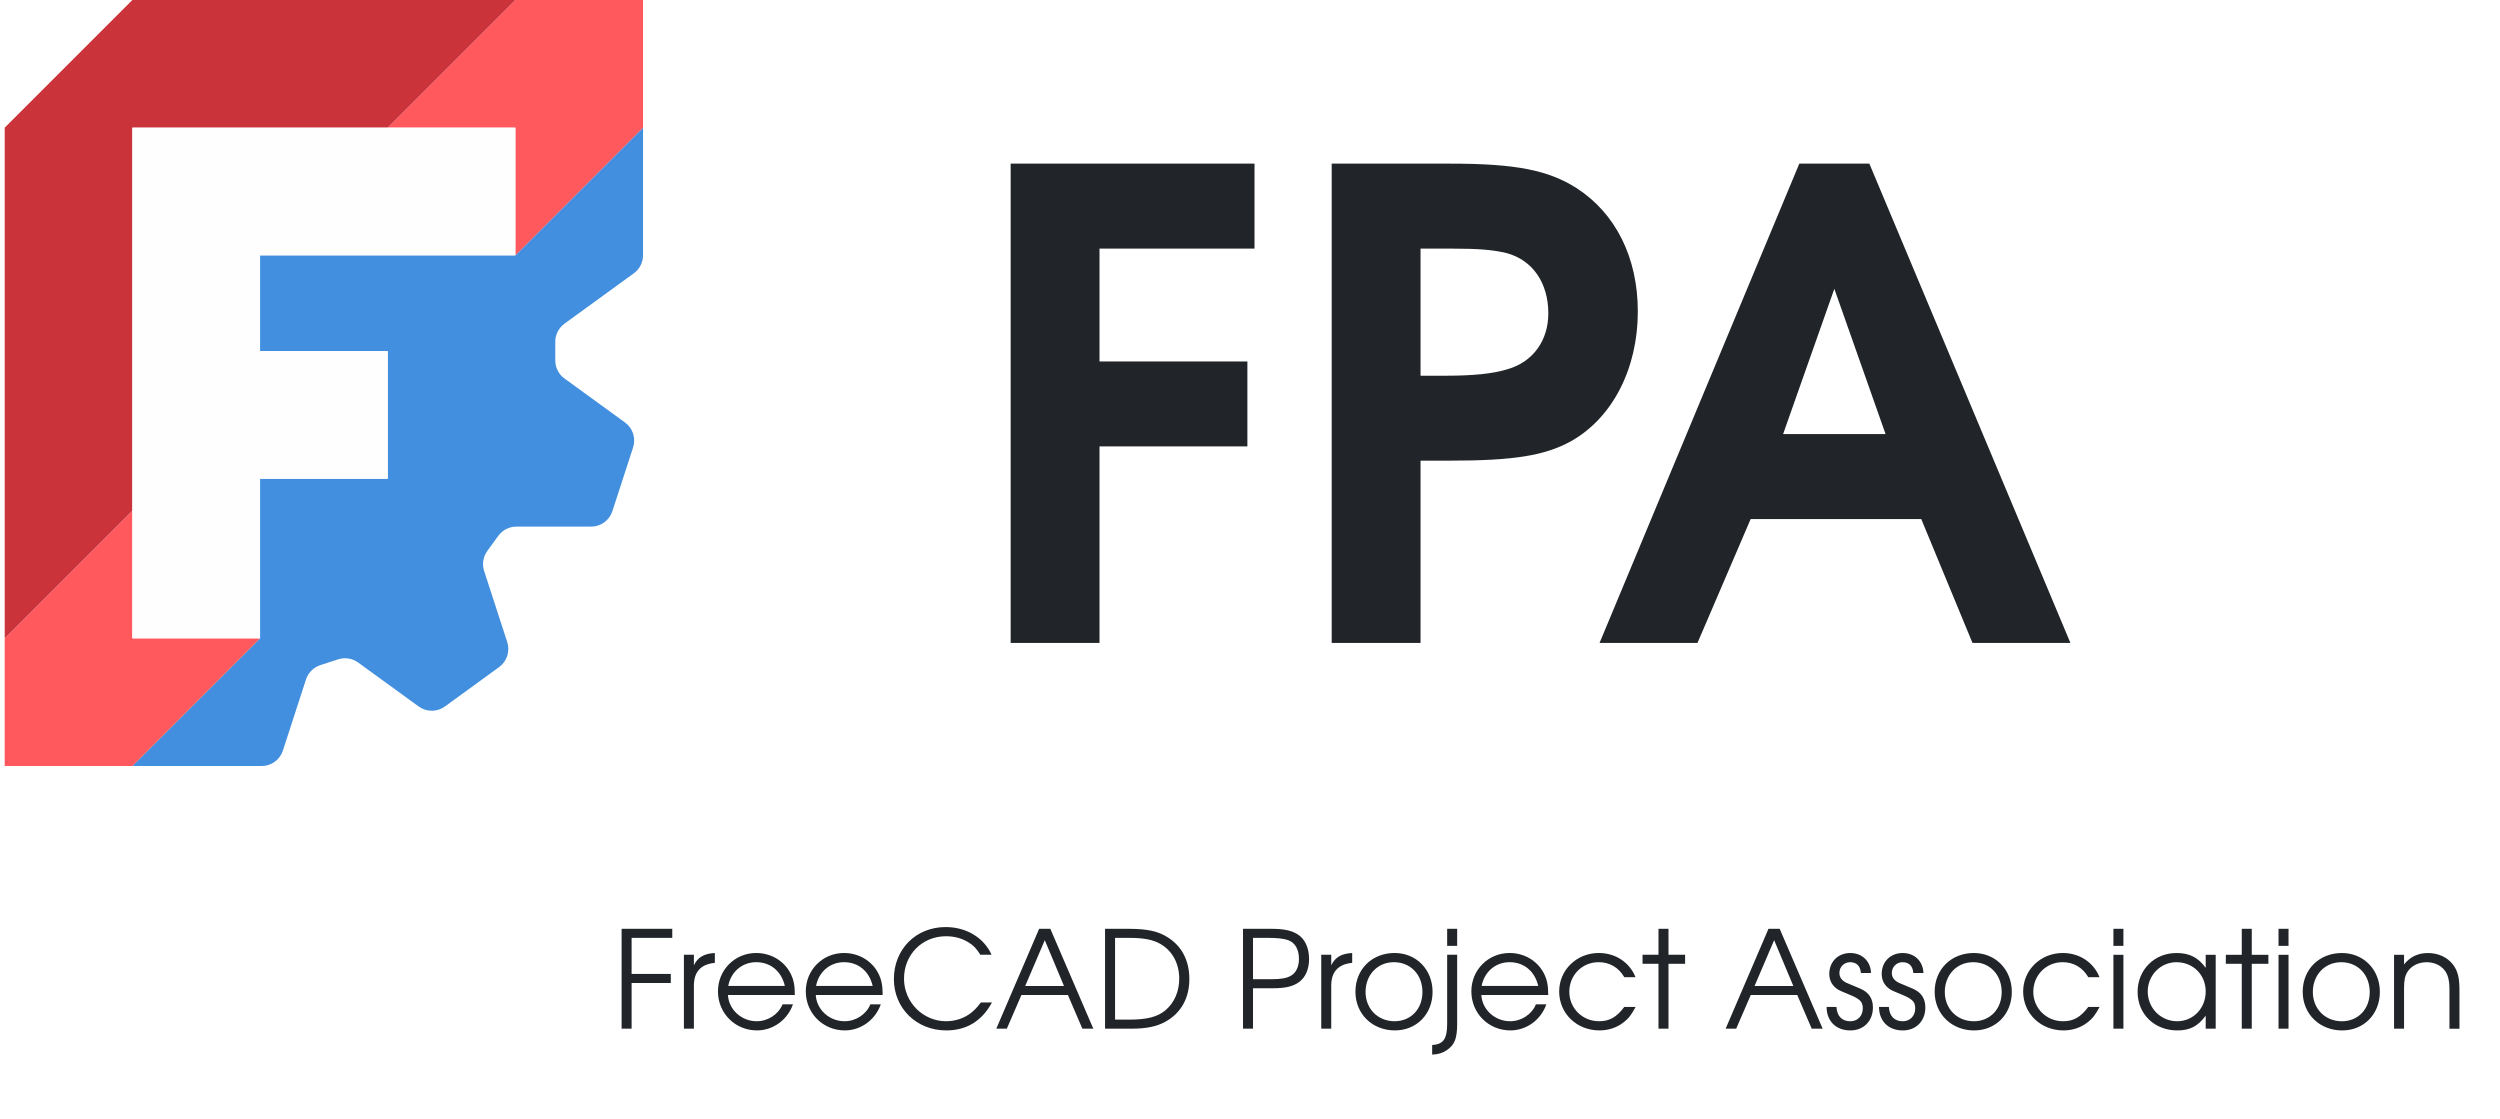
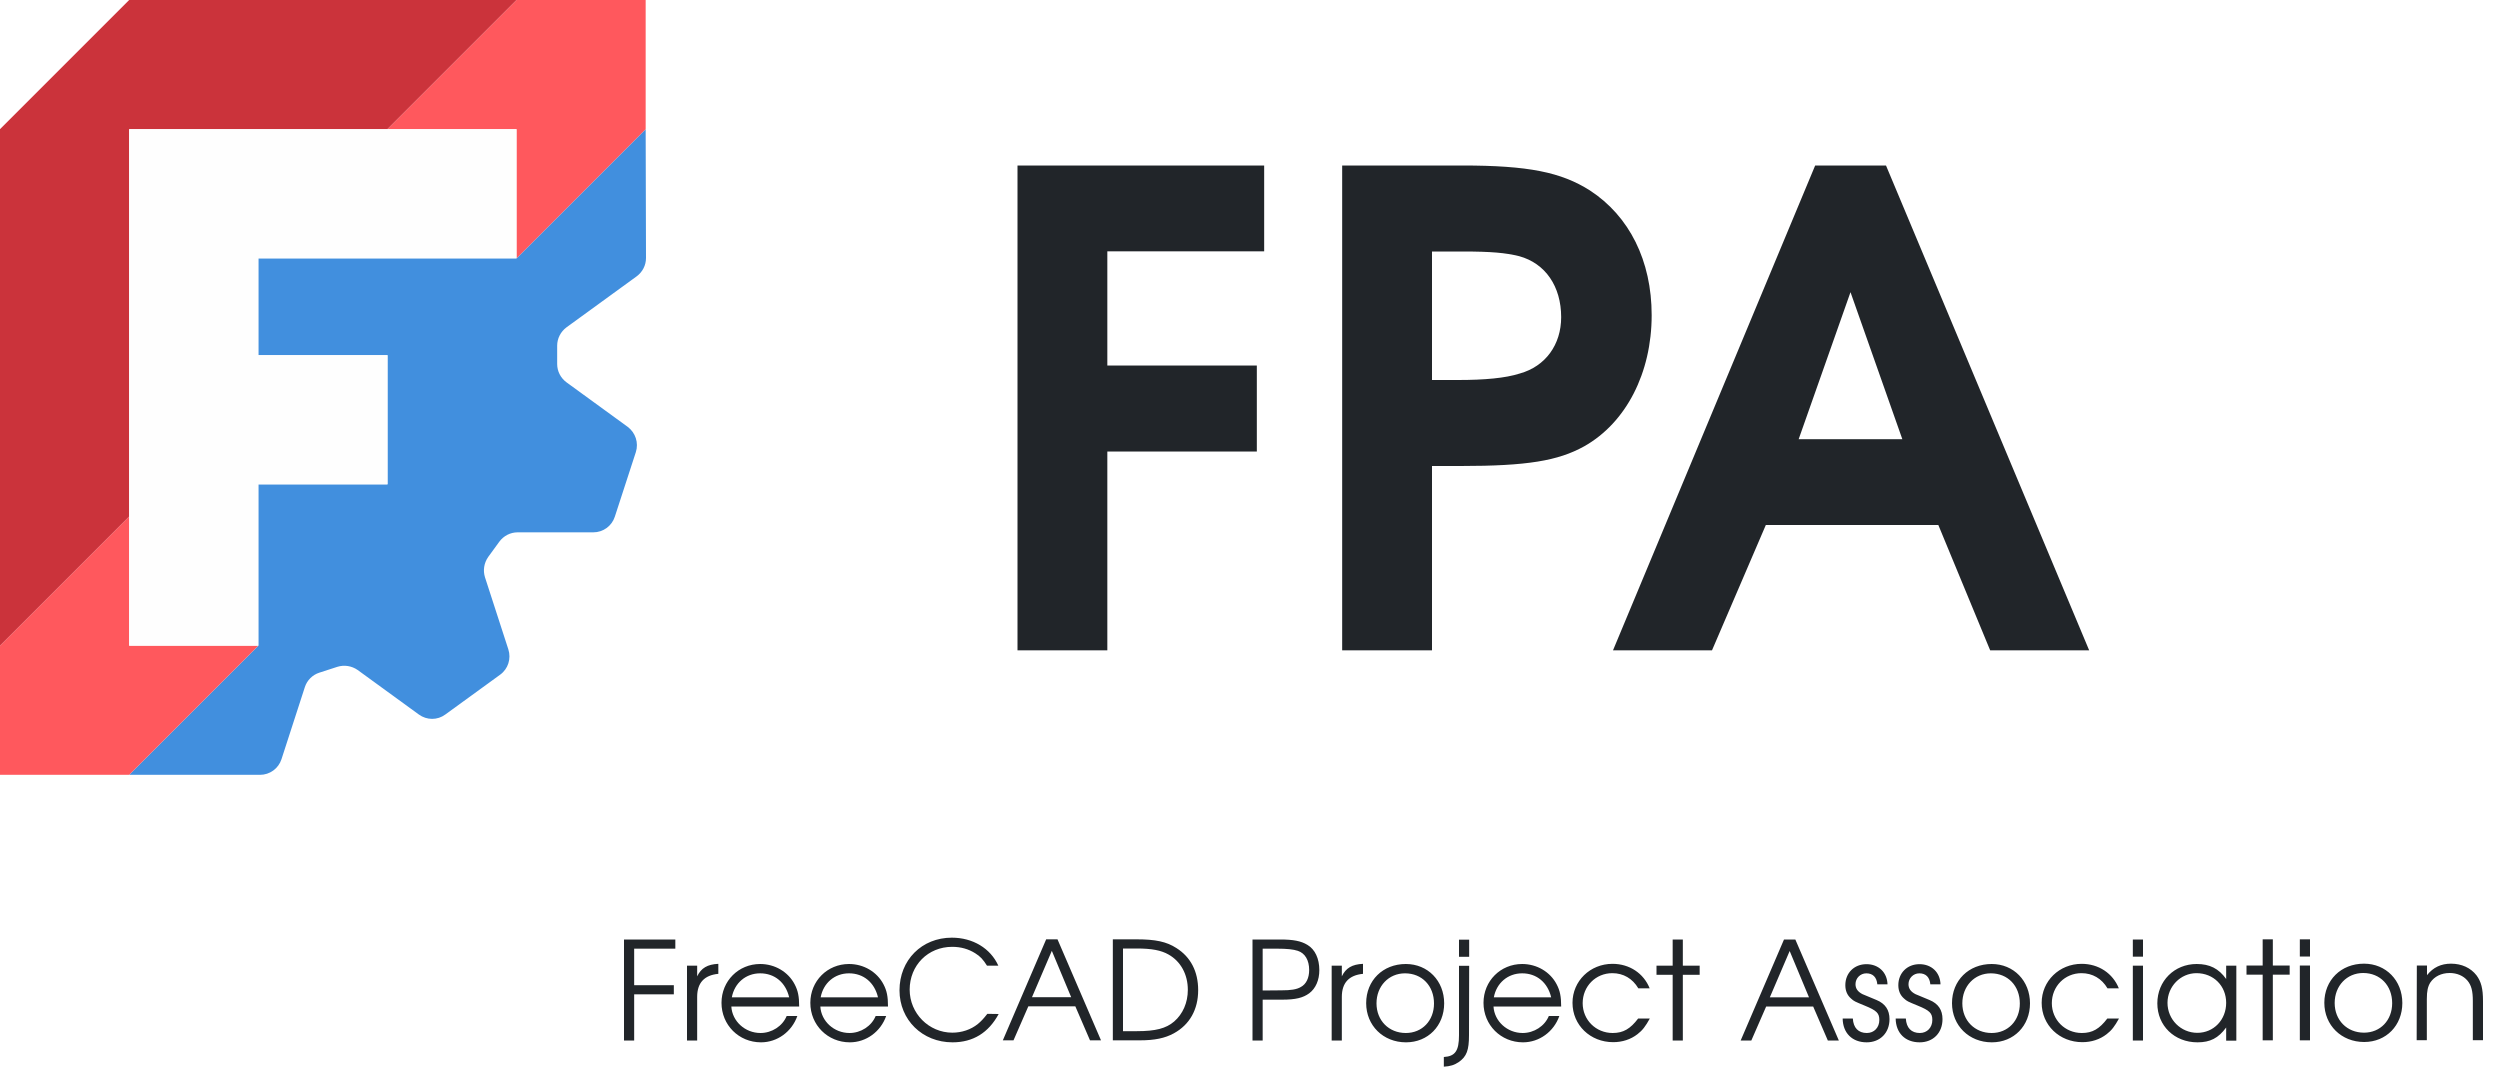
- <svg xmlns="http://www.w3.org/2000/svg" version="1.1" id="svg1121" x="0px" y="0px" viewBox="0 0 246.7 110.4" style="enable-background:new 0 0 246.7 110.4;" xml:space="preserve">
-   <defs id="defs31" />
-   <style type="text/css" id="style1">
- 	
- 		.st0{fill-rule:evenodd;clip-rule:evenodd;fill:url(#path3659-5-9-6-6_00000062159559406065373850000005023399515258205082_);stroke:#000137;stroke-width:2.812;stroke-linecap:round;stroke-linejoin:round;stroke-miterlimit:11.339;}
- 	.st1{fill:none;stroke:#729FCF;stroke-width:2.812;stroke-linecap:round;stroke-linejoin:round;stroke-miterlimit:11.339;}
- 	
- 		.st2{fill-rule:evenodd;clip-rule:evenodd;fill:url(#rect3663-8-7-7-1_00000045601676350928402770000017772596137064687295_);stroke:#280000;stroke-width:2.812;stroke-miterlimit:11.339;}
- 	.st3{fill:none;stroke:#EF2929;stroke-width:2.812;stroke-miterlimit:11.339;}
- 	.st4{enable-background:new    ;}
- </style>
-   <g id="layer1" transform="translate(-38.26597,-166.5319)">
-     <g id="text32-2" style="font-size:13.333px;font-family:Evolventa;-inkscape-font-specification:'Evolventa, Normal';font-variant-ligatures:no-common-ligatures;fill:#212529;stroke-width:2;stroke-linecap:round;stroke-linejoin:round" aria-label="FreeCAD Project Association">
-       <path d="m 99.606,268.04 h 0.987 v -4.507 h 3.867 v -0.893 h -3.867 v -3.56 h 4.013 v -0.893 h -5 z m 6.147,0 h 0.987 v -4.253 c 0,-1.36 0.693,-2.107 2.067,-2.24 v -0.973 c -1.053,0.053 -1.68,0.413 -2.067,1.213 v -1.04 h -0.987 z m 10.947,-3.32 c 0,-0.973 -0.12,-1.547 -0.44,-2.16 -0.64,-1.227 -1.933,-1.987 -3.373,-1.987 -2.107,0 -3.773,1.667 -3.773,3.787 0,2.16 1.693,3.853 3.853,3.853 1.587,0 3.013,-1.04 3.547,-2.573 h -1.027 c -0.413,1 -1.44,1.667 -2.547,1.667 -1.507,0 -2.76,-1.147 -2.84,-2.587 z m -6.573,-0.893 c 0.267,-1.4 1.373,-2.347 2.76,-2.347 1.413,0 2.493,0.893 2.827,2.347 z m 15.24,0.893 c 0,-0.973 -0.12,-1.547 -0.44,-2.16 -0.64,-1.227 -1.933,-1.987 -3.373,-1.987 -2.107,0 -3.773,1.667 -3.773,3.787 0,2.16 1.693,3.853 3.853,3.853 1.587,0 3.013,-1.04 3.547,-2.573 h -1.027 c -0.413,1 -1.44,1.667 -2.547,1.667 -1.507,0 -2.76,-1.147 -2.84,-2.587 z m -6.573,-0.893 c 0.267,-1.4 1.373,-2.347 2.76,-2.347 1.413,0 2.493,0.893 2.827,2.347 z" id="path4" />
-       <path d="m 135.06,265.454 c -0.387,0.507 -0.627,0.747 -0.933,1 -0.68,0.547 -1.573,0.853 -2.493,0.853 -2.293,0 -4.16,-1.88 -4.16,-4.2 0,-2.373 1.787,-4.187 4.147,-4.187 0.84,0 1.6,0.213 2.253,0.627 0.467,0.293 0.747,0.587 1.133,1.2 h 1.107 c -0.76,-1.693 -2.493,-2.733 -4.533,-2.733 -2.933,0 -5.107,2.187 -5.107,5.133 0,2.88 2.227,5.067 5.173,5.067 2,0 3.52,-0.933 4.507,-2.76 z m 1.52,2.587 h 1.04 l 1.44,-3.32 h 4.587 l 1.427,3.32 h 1.08 l -4.24,-9.853 h -1.107 z m 2.853,-4.213 1.933,-4.52 1.893,4.52 z m 7.88,4.213 h 2.653 c 1.427,0 2.44,-0.213 3.293,-0.68 1.547,-0.853 2.373,-2.333 2.373,-4.213 0,-1.813 -0.733,-3.24 -2.133,-4.12 -0.96,-0.613 -2.027,-0.84 -3.867,-0.84 h -2.32 z m 0.987,-0.893 v -8.067 h 1.373 c 1.44,0 2.36,0.173 3.08,0.587 1.187,0.667 1.88,1.933 1.88,3.44 0,1.253 -0.48,2.36 -1.333,3.093 -0.8,0.68 -1.827,0.947 -3.627,0.947 z" id="path5" />
-       <path d="m 160.926,268.04 h 0.987 v -3.987 h 1.893 c 1.333,0 2.053,-0.173 2.653,-0.613 0.64,-0.467 0.987,-1.28 0.987,-2.267 0,-1.133 -0.427,-2.027 -1.173,-2.467 -0.613,-0.373 -1.36,-0.52 -2.627,-0.52 h -2.72 z m 0.987,-4.88 v -4.08 h 1.4 c 0.973,0 1.587,0.067 2.027,0.213 0.707,0.227 1.107,0.907 1.107,1.867 0,0.773 -0.293,1.387 -0.813,1.667 -0.413,0.24 -0.987,0.333 -1.893,0.333 z m 6.733,4.88 h 0.987 v -4.253 c 0,-1.36 0.693,-2.107 2.067,-2.24 v -0.973 c -1.053,0.053 -1.68,0.413 -2.067,1.213 v -1.04 h -0.987 z m 7.24,-7.467 c -2.24,0 -3.867,1.613 -3.867,3.827 0,2.187 1.667,3.813 3.893,3.813 2.147,0 3.72,-1.613 3.72,-3.8 0,-2.2 -1.6,-3.84 -3.747,-3.84 z m -0.08,0.907 c 1.653,0 2.827,1.227 2.827,2.947 0,1.68 -1.147,2.88 -2.747,2.88 -1.653,0 -2.867,-1.227 -2.867,-2.893 0,-1.68 1.187,-2.933 2.787,-2.933 z m 6.253,-0.733 h -0.987 v 6.787 c 0,1.52 -0.373,2.053 -1.48,2.12 v 0.947 c 0.613,-0.027 1.04,-0.16 1.467,-0.453 0.76,-0.533 1,-1.147 1,-2.613 z m -0.987,-0.88 h 0.987 v -1.68 h -0.987 z m 9.973,4.853 c 0,-0.973 -0.12,-1.547 -0.44,-2.16 -0.64,-1.227 -1.933,-1.987 -3.373,-1.987 -2.107,0 -3.773,1.667 -3.773,3.787 0,2.16 1.693,3.853 3.853,3.853 1.587,0 3.013,-1.04 3.547,-2.573 h -1.027 c -0.413,1 -1.44,1.667 -2.547,1.667 -1.507,0 -2.76,-1.147 -2.84,-2.587 z m -6.573,-0.893 c 0.267,-1.4 1.373,-2.347 2.76,-2.347 1.413,0 2.493,0.893 2.827,2.347 z m 14.08,2.067 c -0.76,1.013 -1.453,1.413 -2.493,1.413 -1.64,0 -2.933,-1.28 -2.933,-2.907 0,-1.64 1.267,-2.92 2.893,-2.92 1.08,0 1.973,0.52 2.533,1.48 h 1.107 c -0.587,-1.467 -1.973,-2.387 -3.627,-2.387 -2.187,0 -3.907,1.68 -3.907,3.8 0,2.173 1.733,3.84 3.973,3.84 0.88,0 1.707,-0.267 2.373,-0.787 0.493,-0.373 0.787,-0.76 1.2,-1.533 z m 3.373,2.147 h 0.987 v -6.4 h 1.64 v -0.893 h -1.64 v -2.56 h -0.987 v 2.56 h -1.573 v 0.893 h 1.573 z m 6.627,0 h 1.04 l 1.44,-3.32 h 4.587 l 1.427,3.32 h 1.08 l -4.24,-9.853 h -1.107 z m 2.853,-4.213 1.933,-4.52 1.893,4.52 z m 7.107,2.067 c 0.013,1.413 0.933,2.32 2.347,2.32 1.32,0 2.227,-0.933 2.227,-2.267 0,-0.893 -0.413,-1.507 -1.267,-1.867 -1.093,-0.453 -1.147,-0.48 -1.36,-0.573 -0.467,-0.24 -0.68,-0.547 -0.68,-0.973 0,-0.587 0.467,-1.053 1.053,-1.053 0.64,0 1.013,0.373 1.067,1.067 h 1 c -0.04,-1.173 -0.88,-1.973 -2.053,-1.973 -1.2,0 -2.067,0.867 -2.067,2.053 0,0.533 0.187,0.973 0.547,1.307 0.307,0.28 0.32,0.28 1.347,0.707 1.147,0.467 1.413,0.733 1.413,1.4 0,0.733 -0.507,1.267 -1.227,1.267 -0.827,0 -1.32,-0.507 -1.373,-1.413 z m 5.173,0 c 0.013,1.413 0.933,2.32 2.347,2.32 1.32,0 2.227,-0.933 2.227,-2.267 0,-0.893 -0.413,-1.507 -1.267,-1.867 -1.093,-0.453 -1.147,-0.48 -1.36,-0.573 -0.467,-0.24 -0.68,-0.547 -0.68,-0.973 0,-0.587 0.467,-1.053 1.053,-1.053 0.64,0 1.013,0.373 1.067,1.067 h 1 c -0.04,-1.173 -0.88,-1.973 -2.053,-1.973 -1.2,0 -2.067,0.867 -2.067,2.053 0,0.533 0.187,0.973 0.547,1.307 0.307,0.28 0.32,0.28 1.347,0.707 1.147,0.467 1.413,0.733 1.413,1.4 0,0.733 -0.507,1.267 -1.227,1.267 -0.827,0 -1.32,-0.507 -1.373,-1.413 z m 9.36,-5.32 c -2.24,0 -3.867,1.613 -3.867,3.827 0,2.187 1.667,3.813 3.893,3.813 2.147,0 3.72,-1.613 3.72,-3.8 0,-2.2 -1.6,-3.84 -3.747,-3.84 z m -0.08,0.907 c 1.653,0 2.827,1.227 2.827,2.947 0,1.68 -1.147,2.88 -2.747,2.88 -1.653,0 -2.867,-1.227 -2.867,-2.893 0,-1.68 1.187,-2.933 2.787,-2.933 z m 11.373,4.413 c -0.76,1.013 -1.453,1.413 -2.493,1.413 -1.64,0 -2.933,-1.28 -2.933,-2.907 0,-1.64 1.267,-2.92 2.893,-2.92 1.08,0 1.973,0.52 2.533,1.48 h 1.107 c -0.587,-1.467 -1.973,-2.387 -3.627,-2.387 -2.187,0 -3.907,1.68 -3.907,3.8 0,2.173 1.733,3.84 3.973,3.84 0.88,0 1.707,-0.267 2.373,-0.787 0.493,-0.373 0.787,-0.76 1.2,-1.533 z m 2.48,2.147 h 0.987 v -7.293 h -0.987 z m 0,-8.173 h 0.987 v -1.68 h -0.987 z m 10.093,0.88 h -0.987 v 1.293 c -0.733,-1.027 -1.613,-1.467 -2.88,-1.467 -2.187,0 -3.84,1.653 -3.84,3.84 0,2.187 1.667,3.8 3.92,3.8 1.24,0 2.027,-0.413 2.8,-1.453 v 1.28 h 0.987 z m -3.88,0.733 c 1.653,0 2.893,1.24 2.893,2.893 0,1.653 -1.227,2.933 -2.813,2.933 -1.613,0 -2.907,-1.293 -2.907,-2.933 0,-1.6 1.267,-2.893 2.827,-2.893 z m 6.453,6.56 h 0.987 v -6.4 h 1.64 v -0.893 h -1.64 v -2.56 h -0.987 v 2.56 h -1.573 v 0.893 h 1.573 z m 3.627,0 h 0.987 v -7.293 h -0.987 z m 0,-8.173 h 0.987 v -1.68 h -0.987 z m 6.253,0.707 c -2.24,0 -3.867,1.613 -3.867,3.827 0,2.187 1.667,3.813 3.893,3.813 2.147,0 3.72,-1.613 3.72,-3.8 0,-2.2 -1.6,-3.84 -3.747,-3.84 z m -0.08,0.907 c 1.653,0 2.827,1.227 2.827,2.947 0,1.68 -1.147,2.88 -2.747,2.88 -1.653,0 -2.867,-1.227 -2.867,-2.893 0,-1.68 1.187,-2.933 2.787,-2.933 z m 5.227,6.56 h 0.987 v -4.013 c 0,-0.787 0.093,-1.213 0.347,-1.613 0.387,-0.587 1.08,-0.933 1.88,-0.933 0.707,0 1.333,0.267 1.733,0.747 0.373,0.453 0.52,1 0.52,1.987 v 3.827 h 0.987 v -3.827 c 0,-1.227 -0.173,-1.88 -0.64,-2.507 -0.573,-0.733 -1.453,-1.133 -2.48,-1.133 -0.96,0 -1.733,0.36 -2.347,1.12 v -0.947 h -0.987 z" id="path6" />
-     </g>
-     <g id="g32" transform="matrix(0.8,0,0,0.8,-2.637907,31.01661)" style="stroke-width:1.25">
-       <path d="m 130.45,185.141 -15.747,15.749 H 83.207 v 11.81 h 15.747 v 15.749 H 83.207 v 19.684 l -15.749,15.749 h 15.946 c 1.194,0 2.252,-0.769 2.62,-1.904 l 2.85,-8.773 c 0.273,-0.839 0.931,-1.495 1.77,-1.768 l 2.191,-0.712 c 0.839,-0.273 1.758,-0.128 2.472,0.391 l 7.461,5.422 c 0.966,0.702 2.275,0.702 3.241,0 l 6.687,-4.86 c 0.966,-0.702 1.37,-1.945 1.001,-3.08 l -2.85,-8.773 c -0.273,-0.839 -0.126,-1.758 0.393,-2.472 l 1.355,-1.864 c 0.518,-0.714 1.346,-1.137 2.228,-1.137 l 9.224,0.002 c 1.194,4e-5 2.252,-0.771 2.62,-1.906 l 2.555,-7.861 c 0.369,-1.136 -0.035,-2.381 -1.001,-3.082 l -7.463,-5.422 c -0.714,-0.519 -1.135,-1.346 -1.135,-2.228 v -2.305 c 7e-5,-0.882 0.421,-1.711 1.135,-2.23 l 8.555,-6.215 c 0.714,-0.519 1.135,-1.348 1.135,-2.23 z" style="fill:#418fde;fill-opacity:1;fill-rule:evenodd;stroke:none;stroke-width:3.307;stroke-linecap:square" id="path8-3" />
-       <path id="path7-6" style="display:inline;fill:#ff585d;fill-opacity:1;fill-rule:evenodd;stroke:none;stroke-width:3.307;stroke-linecap:square" d="m 114.702,169.394 -15.748,15.748 h 15.748 v 15.748 l 15.748,-15.748 v -15.748 z m -47.244,62.992 -15.748,15.748 v 15.748 h 15.748 L 83.206,248.134 H 67.458 Z" />
-       <path d="m 67.458,169.394 -15.748,15.748 v 62.992 l 15.748,-15.748 v -47.244 h 31.496 l 15.748,-15.748 z" style="fill:#cb333b;fill-rule:evenodd;stroke-width:3.307;stroke-linecap:square" id="path3" />
-       <path d="M 67.458,248.133 H 83.207 V 228.45 H 98.954 V 212.7 H 83.207 V 200.89 H 114.703 V 185.141 H 67.458 Z" style="fill:#fefefe;fill-opacity:1;fill-rule:evenodd;stroke:none;stroke-width:3.307;stroke-linecap:square" id="path9-6" />
-     </g>
-     <path d="m 137.998,229.975 h 8.768 v -19.392 h 14.592 v -8.384 h -14.592 v -11.136 h 15.296 v -8.384 h -24.064 z m 31.68,0 h 8.768 v -17.984 h 2.816 c 6.464,0 9.472,-0.512 12.032,-1.92 4.096,-2.304 6.592,-7.168 6.592,-12.8 0,-5.312 -2.176,-9.664 -6.016,-12.16 -2.816,-1.792 -6.016,-2.432 -12.48,-2.432 h -11.712 z m 8.768,-26.368 v -12.544 h 2.944 c 2.88,0 4.224,0.128 5.568,0.448 2.56,0.704 4.096,2.944 4.096,5.952 0,2.688 -1.536,4.8 -4.032,5.504 -1.408,0.448 -3.456,0.64 -6.016,0.64 z m 17.664,26.368 h 9.664 l 5.248,-12.224 h 16.832 l 5.056,12.224 h 9.664 l -19.84,-47.296 h -6.912 z m 18.112,-20.608 5.056,-14.336 5.056,14.336 z" id="text32" style="font-weight:bold;font-size:64px;font-family:Evolventa;-inkscape-font-specification:'Evolventa, Bold';font-variant-ligatures:no-common-ligatures;fill:#212529;stroke-width:2;stroke-linecap:round;stroke-linejoin:round" aria-label="FPA" />
-   </g>
+ <svg xmlns="http://www.w3.org/2000/svg" height="12rem" viewBox="0 0 150 64">
+   <path style="font-size:13.333px;font-family:Evolventa;-inkscape-font-specification:'Evolventa, Normal';font-variant-ligatures:no-common-ligatures;fill:#212529;stroke-width:2;stroke-linecap:round;stroke-linejoin:round" d="m 37.44,62.43 h 0.61 v -2.77 h 2.38 v -0.55 h -2.38 v -2.19 h 2.47 v -0.55 H 37.44 Z m 3.78,0 h 0.61 v -2.62 c 0,-0.84 0.43,-1.3 1.27,-1.38 v -0.6 c -0.65,0.03 -1.03,0.25 -1.27,0.75 v -0.64 h -0.61 z m 6.73,-2.04 c 0,-0.6 -0.07,-0.95 -0.27,-1.33 -0.39,-0.75 -1.19,-1.22 -2.07,-1.22 -1.3,0 -2.32,1.02 -2.32,2.33 0,1.33 1.04,2.37 2.37,2.37 0.98,0 1.85,-0.64 2.18,-1.58 H 47.2 c -0.25,0.61 -0.89,1.02 -1.57,1.02 -0.93,0 -1.7,-0.71 -1.75,-1.59 z m -4.04,-0.55 c 0.16,-0.86 0.84,-1.44 1.7,-1.44 0.87,0 1.53,0.55 1.74,1.44 z m 9.37,0.55 c 0,-0.6 -0.07,-0.95 -0.27,-1.33 -0.39,-0.75 -1.19,-1.22 -2.07,-1.22 -1.3,0 -2.32,1.02 -2.32,2.33 0,1.33 1.04,2.37 2.37,2.37 0.98,0 1.85,-0.64 2.18,-1.58 h -0.63 c -0.25,0.61 -0.89,1.02 -1.57,1.02 -0.93,0 -1.7,-0.71 -1.75,-1.59 z m -4.04,-0.55 c 0.16,-0.86 0.84,-1.44 1.7,-1.44 0.87,0 1.53,0.55 1.74,1.44 z" />
+   <path style="font-size:13.333px;font-family:Evolventa;-inkscape-font-specification:'Evolventa, Normal';font-variant-ligatures:no-common-ligatures;fill:#212529;stroke-width:2;stroke-linecap:round;stroke-linejoin:round" d="m 59.24,60.83 c -0.24,0.31 -0.39,0.46 -0.57,0.61 -0.42,0.34 -0.97,0.52 -1.53,0.52 -1.41,0 -2.56,-1.16 -2.56,-2.58 0,-1.46 1.1,-2.57 2.55,-2.57 0.52,0 0.98,0.13 1.39,0.39 0.29,0.18 0.46,0.36 0.7,0.74 h 0.68 c -0.47,-1.04 -1.53,-1.68 -2.79,-1.68 -1.8,0 -3.14,1.34 -3.14,3.16 0,1.77 1.37,3.12 3.18,3.12 1.23,0 2.16,-0.57 2.77,-1.7 z m 0.93,1.59 h 0.64 l 0.89,-2.04 h 2.82 l 0.88,2.04 h 0.66 l -2.61,-6.06 h -0.68 z m 1.75,-2.59 1.19,-2.78 1.16,2.78 z m 4.85,2.59 h 1.63 c 0.88,0 1.5,-0.13 2.03,-0.42 0.95,-0.52 1.46,-1.43 1.46,-2.59 0,-1.12 -0.45,-1.99 -1.31,-2.53 -0.59,-0.38 -1.25,-0.52 -2.38,-0.52 h -1.43 z m 0.61,-0.55 v -4.96 h 0.84 c 0.89,0 1.45,0.11 1.89,0.36 0.73,0.41 1.16,1.19 1.16,2.12 0,0.77 -0.3,1.45 -0.82,1.9 -0.49,0.42 -1.12,0.58 -2.23,0.58 z" />
+   <path style="font-size:13.333px;font-family:Evolventa;-inkscape-font-specification:'Evolventa, Normal';font-variant-ligatures:no-common-ligatures;fill:#212529;stroke-width:2;stroke-linecap:round;stroke-linejoin:round" d="m 75.15,62.43 h 0.61 v -2.45 h 1.16 c 0.82,0 1.26,-0.11 1.63,-0.38 0.39,-0.29 0.61,-0.79 0.61,-1.39 0,-0.7 -0.26,-1.25 -0.72,-1.52 -0.38,-0.23 -0.84,-0.32 -1.62,-0.32 h -1.67 z m 0.61,-3 v -2.51 h 0.86 c 0.6,0 0.98,0.04 1.25,0.13 0.43,0.14 0.68,0.56 0.68,1.15 0,0.48 -0.18,0.85 -0.5,1.02 -0.25,0.15 -0.61,0.2 -1.16,0.2 z m 4.14,3 h 0.61 v -2.62 c 0,-0.84 0.43,-1.3 1.27,-1.38 v -0.6 c -0.65,0.03 -1.03,0.25 -1.27,0.75 v -0.64 h -0.61 z m 4.45,-4.59 c -1.38,0 -2.38,0.99 -2.38,2.35 0,1.34 1.02,2.35 2.39,2.35 1.32,0 2.29,-0.99 2.29,-2.34 0,-1.35 -0.98,-2.36 -2.3,-2.36 z m -0.05,0.56 c 1.02,0 1.74,0.75 1.74,1.81 0,1.03 -0.71,1.77 -1.69,1.77 -1.02,0 -1.76,-0.75 -1.76,-1.78 0,-1.03 0.73,-1.8 1.71,-1.8 z m 3.85,-0.45 h -0.61 v 4.17 c 0,0.93 -0.23,1.26 -0.91,1.3 V 64 c 0.38,-0.02 0.64,-0.1 0.9,-0.28 0.47,-0.33 0.61,-0.71 0.61,-1.61 z m -0.61,-0.54 h 0.61 v -1.03 h -0.61 z m 6.13,2.98 c 0,-0.6 -0.07,-0.95 -0.27,-1.33 -0.39,-0.75 -1.19,-1.22 -2.07,-1.22 -1.3,0 -2.32,1.02 -2.32,2.33 0,1.33 1.04,2.37 2.37,2.37 0.98,0 1.85,-0.64 2.18,-1.58 h -0.63 c -0.25,0.61 -0.89,1.02 -1.57,1.02 -0.93,0 -1.7,-0.71 -1.75,-1.59 z m -4.04,-0.55 c 0.16,-0.86 0.84,-1.44 1.7,-1.44 0.87,0 1.53,0.55 1.74,1.44 z m 8.66,1.27 c -0.47,0.62 -0.89,0.87 -1.53,0.87 -1.01,0 -1.8,-0.79 -1.8,-1.79 0,-1.01 0.78,-1.8 1.78,-1.8 0.66,0 1.21,0.32 1.56,0.91 h 0.68 c -0.36,-0.9 -1.21,-1.47 -2.23,-1.47 -1.34,0 -2.4,1.03 -2.4,2.34 0,1.34 1.07,2.36 2.44,2.36 0.54,0 1.05,-0.16 1.46,-0.48 0.3,-0.23 0.48,-0.47 0.74,-0.94 z m 2.07,1.32 h 0.61 v -3.94 h 1.01 v -0.55 h -1.01 v -1.57 h -0.61 v 1.57 h -0.97 v 0.55 h 0.97 z m 4.08,0 h 0.64 l 0.89,-2.04 h 2.82 l 0.88,2.04 h 0.66 l -2.61,-6.06 h -0.68 z m 1.75,-2.59 1.19,-2.78 1.16,2.78 z m 4.37,1.27 c 0.01,0.87 0.57,1.43 1.44,1.43 0.81,0 1.37,-0.57 1.37,-1.39 0,-0.55 -0.25,-0.93 -0.78,-1.15 -0.67,-0.28 -0.71,-0.3 -0.84,-0.35 -0.29,-0.15 -0.42,-0.34 -0.42,-0.6 0,-0.36 0.29,-0.65 0.65,-0.65 0.39,0 0.62,0.23 0.66,0.66 h 0.61 c -0.02,-0.72 -0.54,-1.21 -1.26,-1.21 -0.74,0 -1.27,0.53 -1.27,1.26 0,0.33 0.11,0.6 0.34,0.8 0.19,0.17 0.2,0.17 0.83,0.43 0.71,0.29 0.87,0.45 0.87,0.86 0,0.45 -0.31,0.78 -0.75,0.78 -0.51,0 -0.81,-0.31 -0.84,-0.87 z m 3.18,0 c 0.01,0.87 0.57,1.43 1.44,1.43 0.81,0 1.37,-0.57 1.37,-1.39 0,-0.55 -0.25,-0.93 -0.78,-1.15 -0.67,-0.28 -0.71,-0.3 -0.84,-0.35 -0.29,-0.15 -0.42,-0.34 -0.42,-0.6 0,-0.36 0.29,-0.65 0.65,-0.65 0.39,0 0.62,0.23 0.66,0.66 h 0.61 c -0.02,-0.72 -0.54,-1.21 -1.26,-1.21 -0.74,0 -1.27,0.53 -1.27,1.26 0,0.33 0.11,0.6 0.34,0.8 0.19,0.17 0.2,0.17 0.83,0.43 0.71,0.29 0.87,0.45 0.87,0.86 0,0.45 -0.31,0.78 -0.75,0.78 -0.51,0 -0.81,-0.31 -0.84,-0.87 z m 5.76,-3.27 c -1.38,0 -2.38,0.99 -2.38,2.35 0,1.34 1.02,2.35 2.39,2.35 1.32,0 2.29,-0.99 2.29,-2.34 0,-1.35 -0.98,-2.36 -2.3,-2.36 z m -0.05,0.56 c 1.02,0 1.74,0.75 1.74,1.81 0,1.03 -0.71,1.77 -1.69,1.77 -1.02,0 -1.76,-0.75 -1.76,-1.78 0,-1.03 0.73,-1.8 1.71,-1.8 z m 6.99,2.71 c -0.47,0.62 -0.89,0.87 -1.53,0.87 -1.01,0 -1.8,-0.79 -1.8,-1.79 0,-1.01 0.78,-1.8 1.78,-1.8 0.66,0 1.21,0.32 1.56,0.91 h 0.68 c -0.36,-0.9 -1.21,-1.47 -2.23,-1.47 -1.34,0 -2.4,1.03 -2.4,2.34 0,1.34 1.07,2.36 2.44,2.36 0.54,0 1.05,-0.16 1.46,-0.48 0.3,-0.23 0.48,-0.47 0.74,-0.94 z m 1.53,1.32 h 0.61 v -4.49 h -0.61 z m 0,-5.03 h 0.61 v -1.03 h -0.61 z m 6.21,0.54 h -0.61 v 0.8 c -0.45,-0.63 -0.99,-0.9 -1.77,-0.9 -1.34,0 -2.36,1.02 -2.36,2.36 0,1.34 1.02,2.34 2.41,2.34 0.76,0 1.25,-0.25 1.72,-0.89 v 0.79 h 0.61 z m -2.39,0.45 c 1.02,0 1.78,0.76 1.78,1.78 0,1.02 -0.75,1.8 -1.73,1.8 -0.99,0 -1.79,-0.8 -1.79,-1.8 0,-0.98 0.78,-1.78 1.74,-1.78 z m 3.97,4.03 h 0.61 v -3.94 h 1.01 v -0.55 h -1.01 v -1.57 h -0.61 v 1.57 h -0.97 v 0.55 h 0.97 z m 2.23,0 h 0.61 v -4.49 h -0.61 z m 0,-5.03 h 0.61 v -1.03 h -0.61 z m 3.85,0.43 c -1.38,0 -2.38,0.99 -2.38,2.35 0,1.34 1.02,2.35 2.39,2.35 1.32,0 2.29,-0.99 2.29,-2.34 0,-1.35 -0.98,-2.36 -2.3,-2.36 z m -0.05,0.56 c 1.02,0 1.74,0.75 1.74,1.81 0,1.03 -0.71,1.77 -1.69,1.77 -1.02,0 -1.76,-0.75 -1.76,-1.78 0,-1.03 0.73,-1.8 1.71,-1.8 z m 3.21,4.03 h 0.61 v -2.47 c 0,-0.48 0.06,-0.75 0.21,-0.99 0.24,-0.36 0.66,-0.57 1.16,-0.57 0.43,0 0.82,0.16 1.07,0.46 0.23,0.28 0.32,0.61 0.32,1.22 v 2.35 h 0.61 v -2.35 c 0,-0.75 -0.11,-1.16 -0.39,-1.54 -0.35,-0.45 -0.89,-0.7 -1.53,-0.7 -0.59,0 -1.07,0.22 -1.44,0.69 v -0.58 h -0.61 z" />
+   <path style="fill:#418fde;fill-opacity:1;fill-rule:evenodd;stroke:none;stroke-width:2.646;stroke-linecap:square" d="M 38.74,7.75 30.99,15.5 H 15.5 v 5.81 h 7.75 v 7.75 H 15.5 v 9.68 l -7.75,7.75 h 7.85 c 0.59,0 1.11,-0.38 1.29,-0.94 l 1.4,-4.32 c 0.13,-0.41 0.46,-0.74 0.87,-0.87 l 1.08,-0.35 c 0.41,-0.13 0.86,-0.06 1.22,0.19 l 3.67,2.67 c 0.48,0.35 1.12,0.35 1.59,0 l 3.29,-2.39 c 0.48,-0.35 0.67,-0.96 0.49,-1.52 l -1.4,-4.32 c -0.13,-0.41 -0.06,-0.86 0.19,-1.22 l 0.67,-0.92 c 0.26,-0.35 0.66,-0.56 1.1,-0.56 l 4.54,0 c 0.59,0 1.11,-0.38 1.29,-0.94 l 1.26,-3.87 c 0.18,-0.56 -0.02,-1.17 -0.49,-1.52 l -3.67,-2.67 c -0.35,-0.26 -0.56,-0.66 -0.56,-1.1 V 20.74 c 0,-0.43 0.21,-0.84 0.56,-1.1 l 4.21,-3.06 c 0.35,-0.26 0.56,-0.66 0.56,-1.1 z" />
+   <path style="display:inline;fill:#ff585d;fill-opacity:1;fill-rule:evenodd;stroke:none;stroke-width:2.646;stroke-linecap:square" d="m 30.99,0 -7.75,7.75 h 7.75 v 7.75 L 38.74,7.75 V 0 Z M 7.75,30.99 0,38.74 v 7.75 h 7.75 l 7.75,-7.75 H 7.75 Z" />
+   <path style="fill:#cb333b;fill-rule:evenodd;stroke-width:2.646;stroke-linecap:square" d="M 7.75,0 0,7.75 v 30.99 l 7.75,-7.75 V 7.75 H 23.24 L 30.99,0 Z" />
+   <path style="fill:#fefefe;fill-opacity:1;fill-rule:evenodd;stroke:none;stroke-width:2.646;stroke-linecap:square" d="m 7.75,38.74 h 7.75 v -9.68 h 7.75 V 21.31 H 15.5 V 15.5 H 30.99 V 7.75 H 7.75 Z" />
+   <path style="font-weight:bold;font-size:64px;font-family:Evolventa;-inkscape-font-specification:'Evolventa, Bold';font-variant-ligatures:no-common-ligatures;fill:#212529;stroke-width:2;stroke-linecap:round;stroke-linejoin:round" aria-label="FPA" d="m 61.05,39.02 h 5.39 V 27.09 h 8.97 v -5.16 h -8.97 v -6.85 h 9.41 V 9.93 h -14.8 z m 19.48,0 h 5.39 V 27.96 h 1.73 c 3.98,0 5.83,-0.31 7.4,-1.18 2.52,-1.42 4.05,-4.41 4.05,-7.87 0,-3.27 -1.34,-5.94 -3.7,-7.48 -1.73,-1.1 -3.7,-1.5 -7.67,-1.5 h -7.2 z m 5.39,-16.22 v -7.71 h 1.81 c 1.77,0 2.6,0.08 3.42,0.28 1.57,0.43 2.52,1.81 2.52,3.66 0,1.65 -0.94,2.95 -2.48,3.38 -0.87,0.28 -2.13,0.39 -3.7,0.39 z m 10.86,16.22 h 5.94 l 3.23,-7.52 h 10.35 l 3.11,7.52 h 5.94 L 113.16,9.93 h -4.25 z m 11.14,-12.67 3.11,-8.82 3.11,8.82 z" />
</svg>
